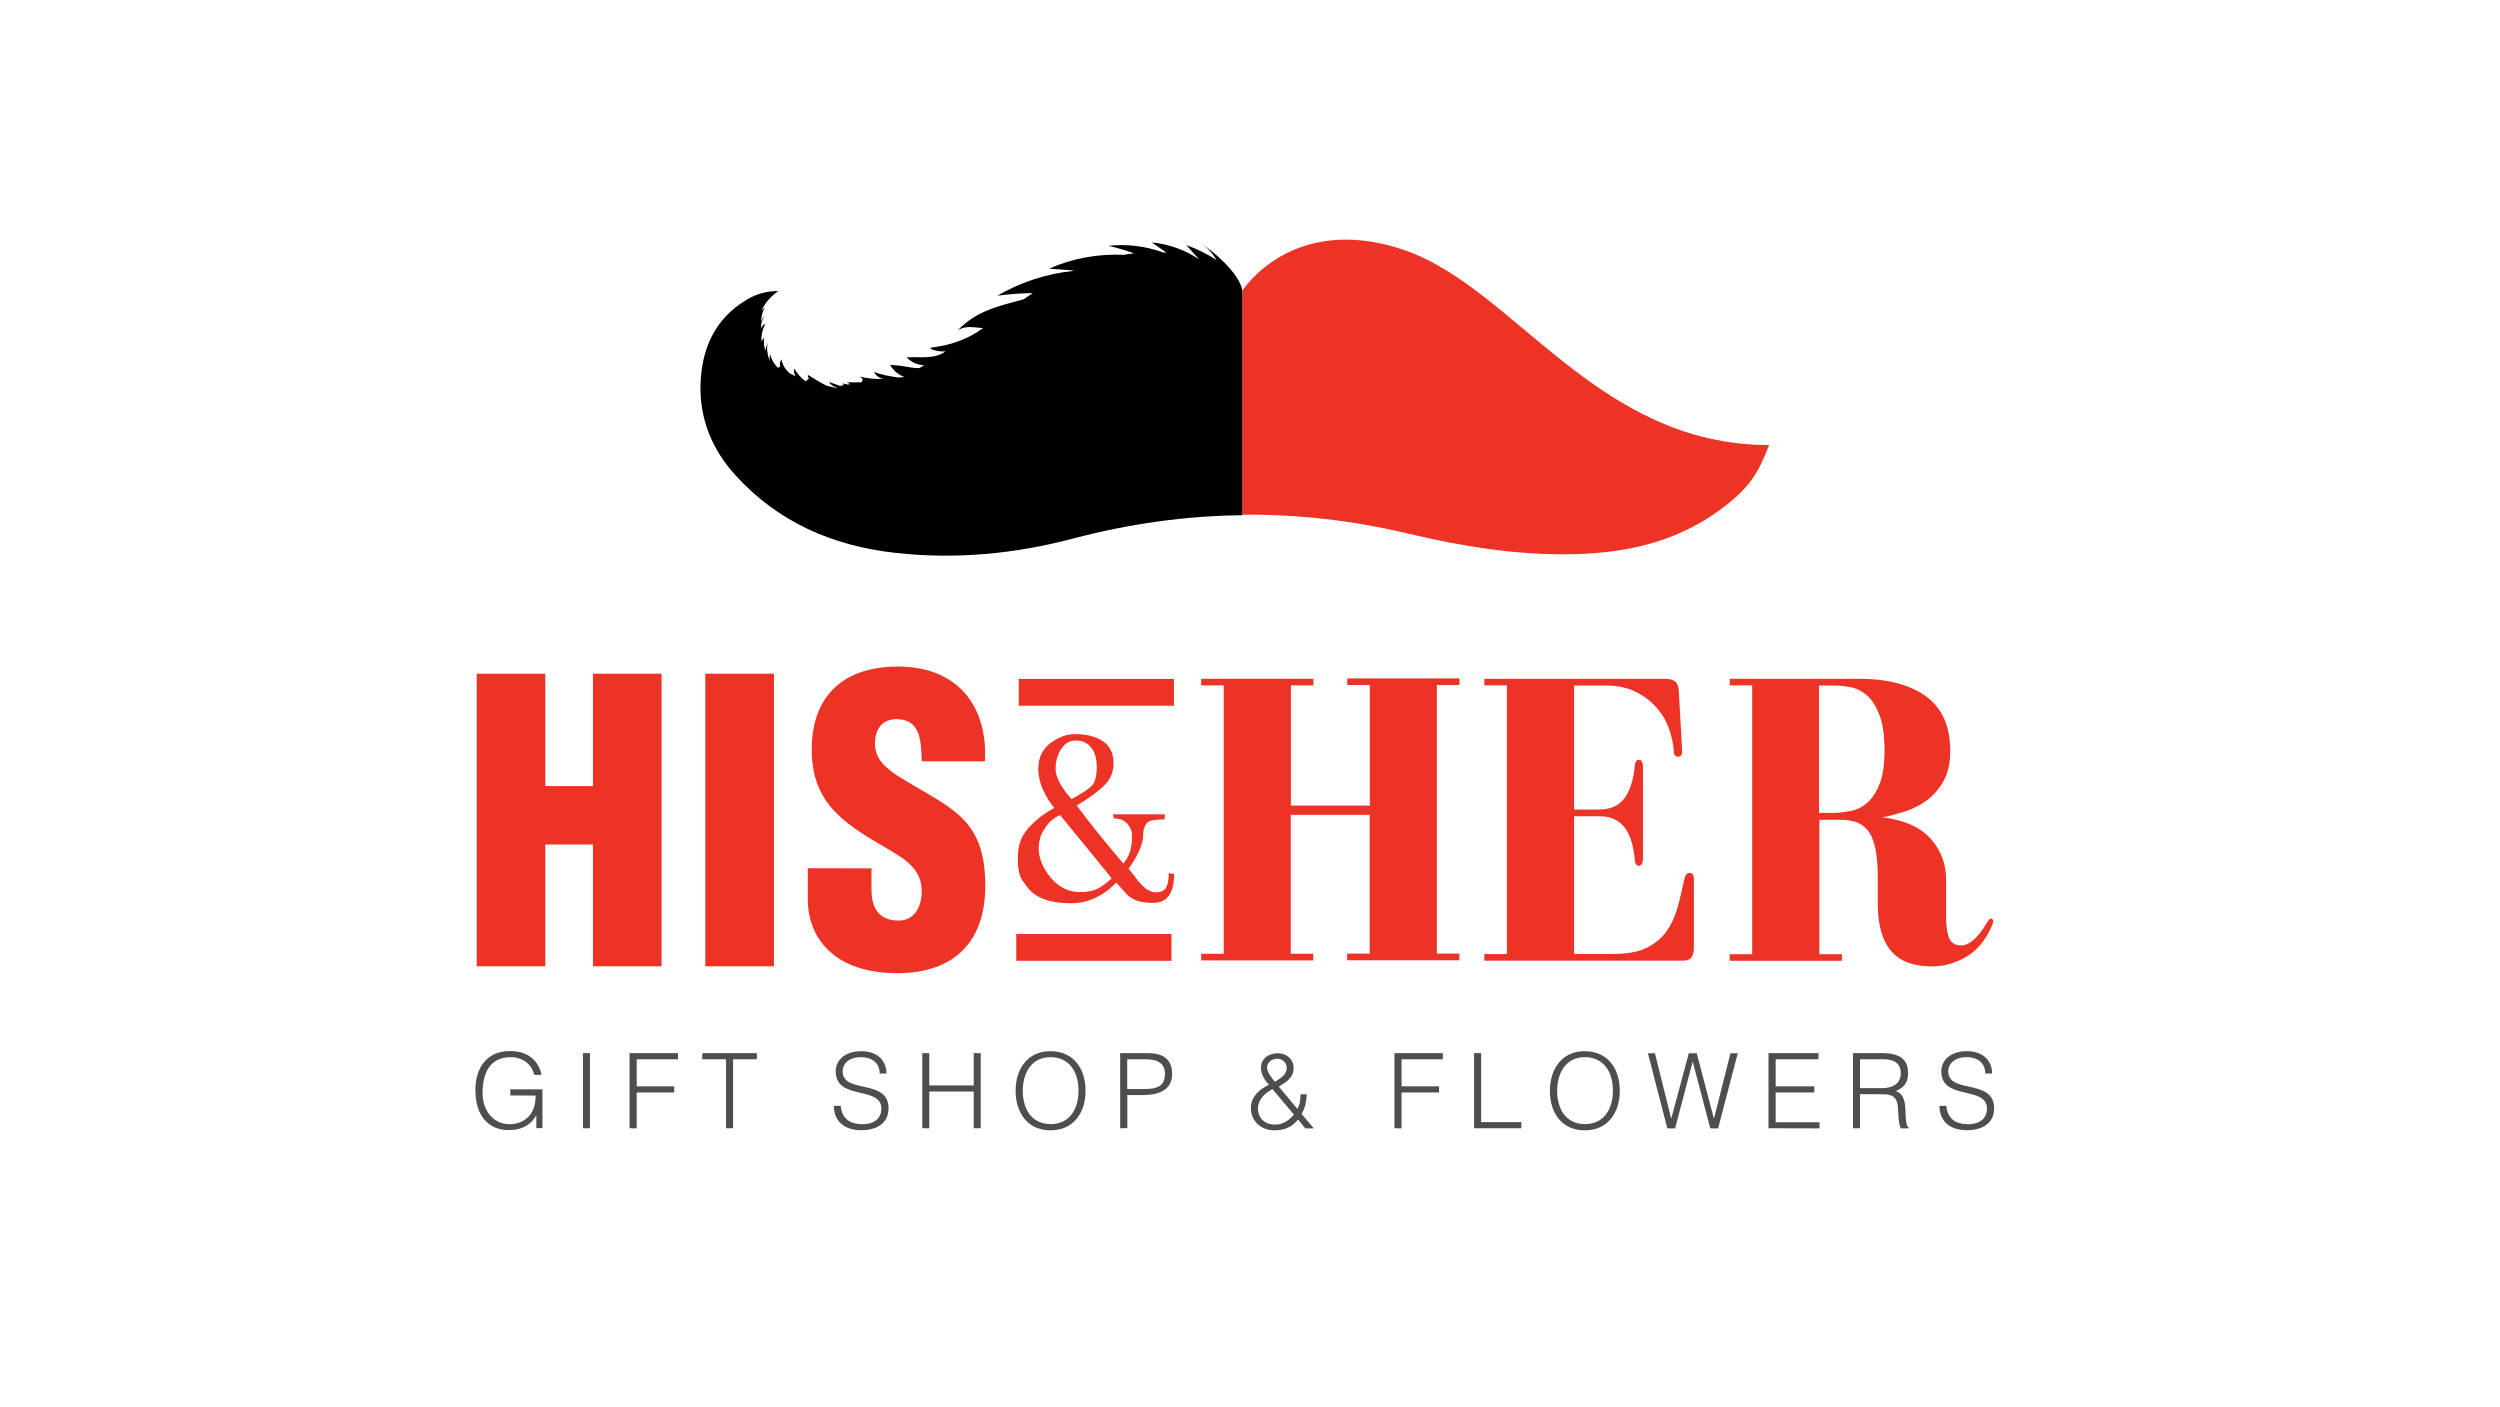
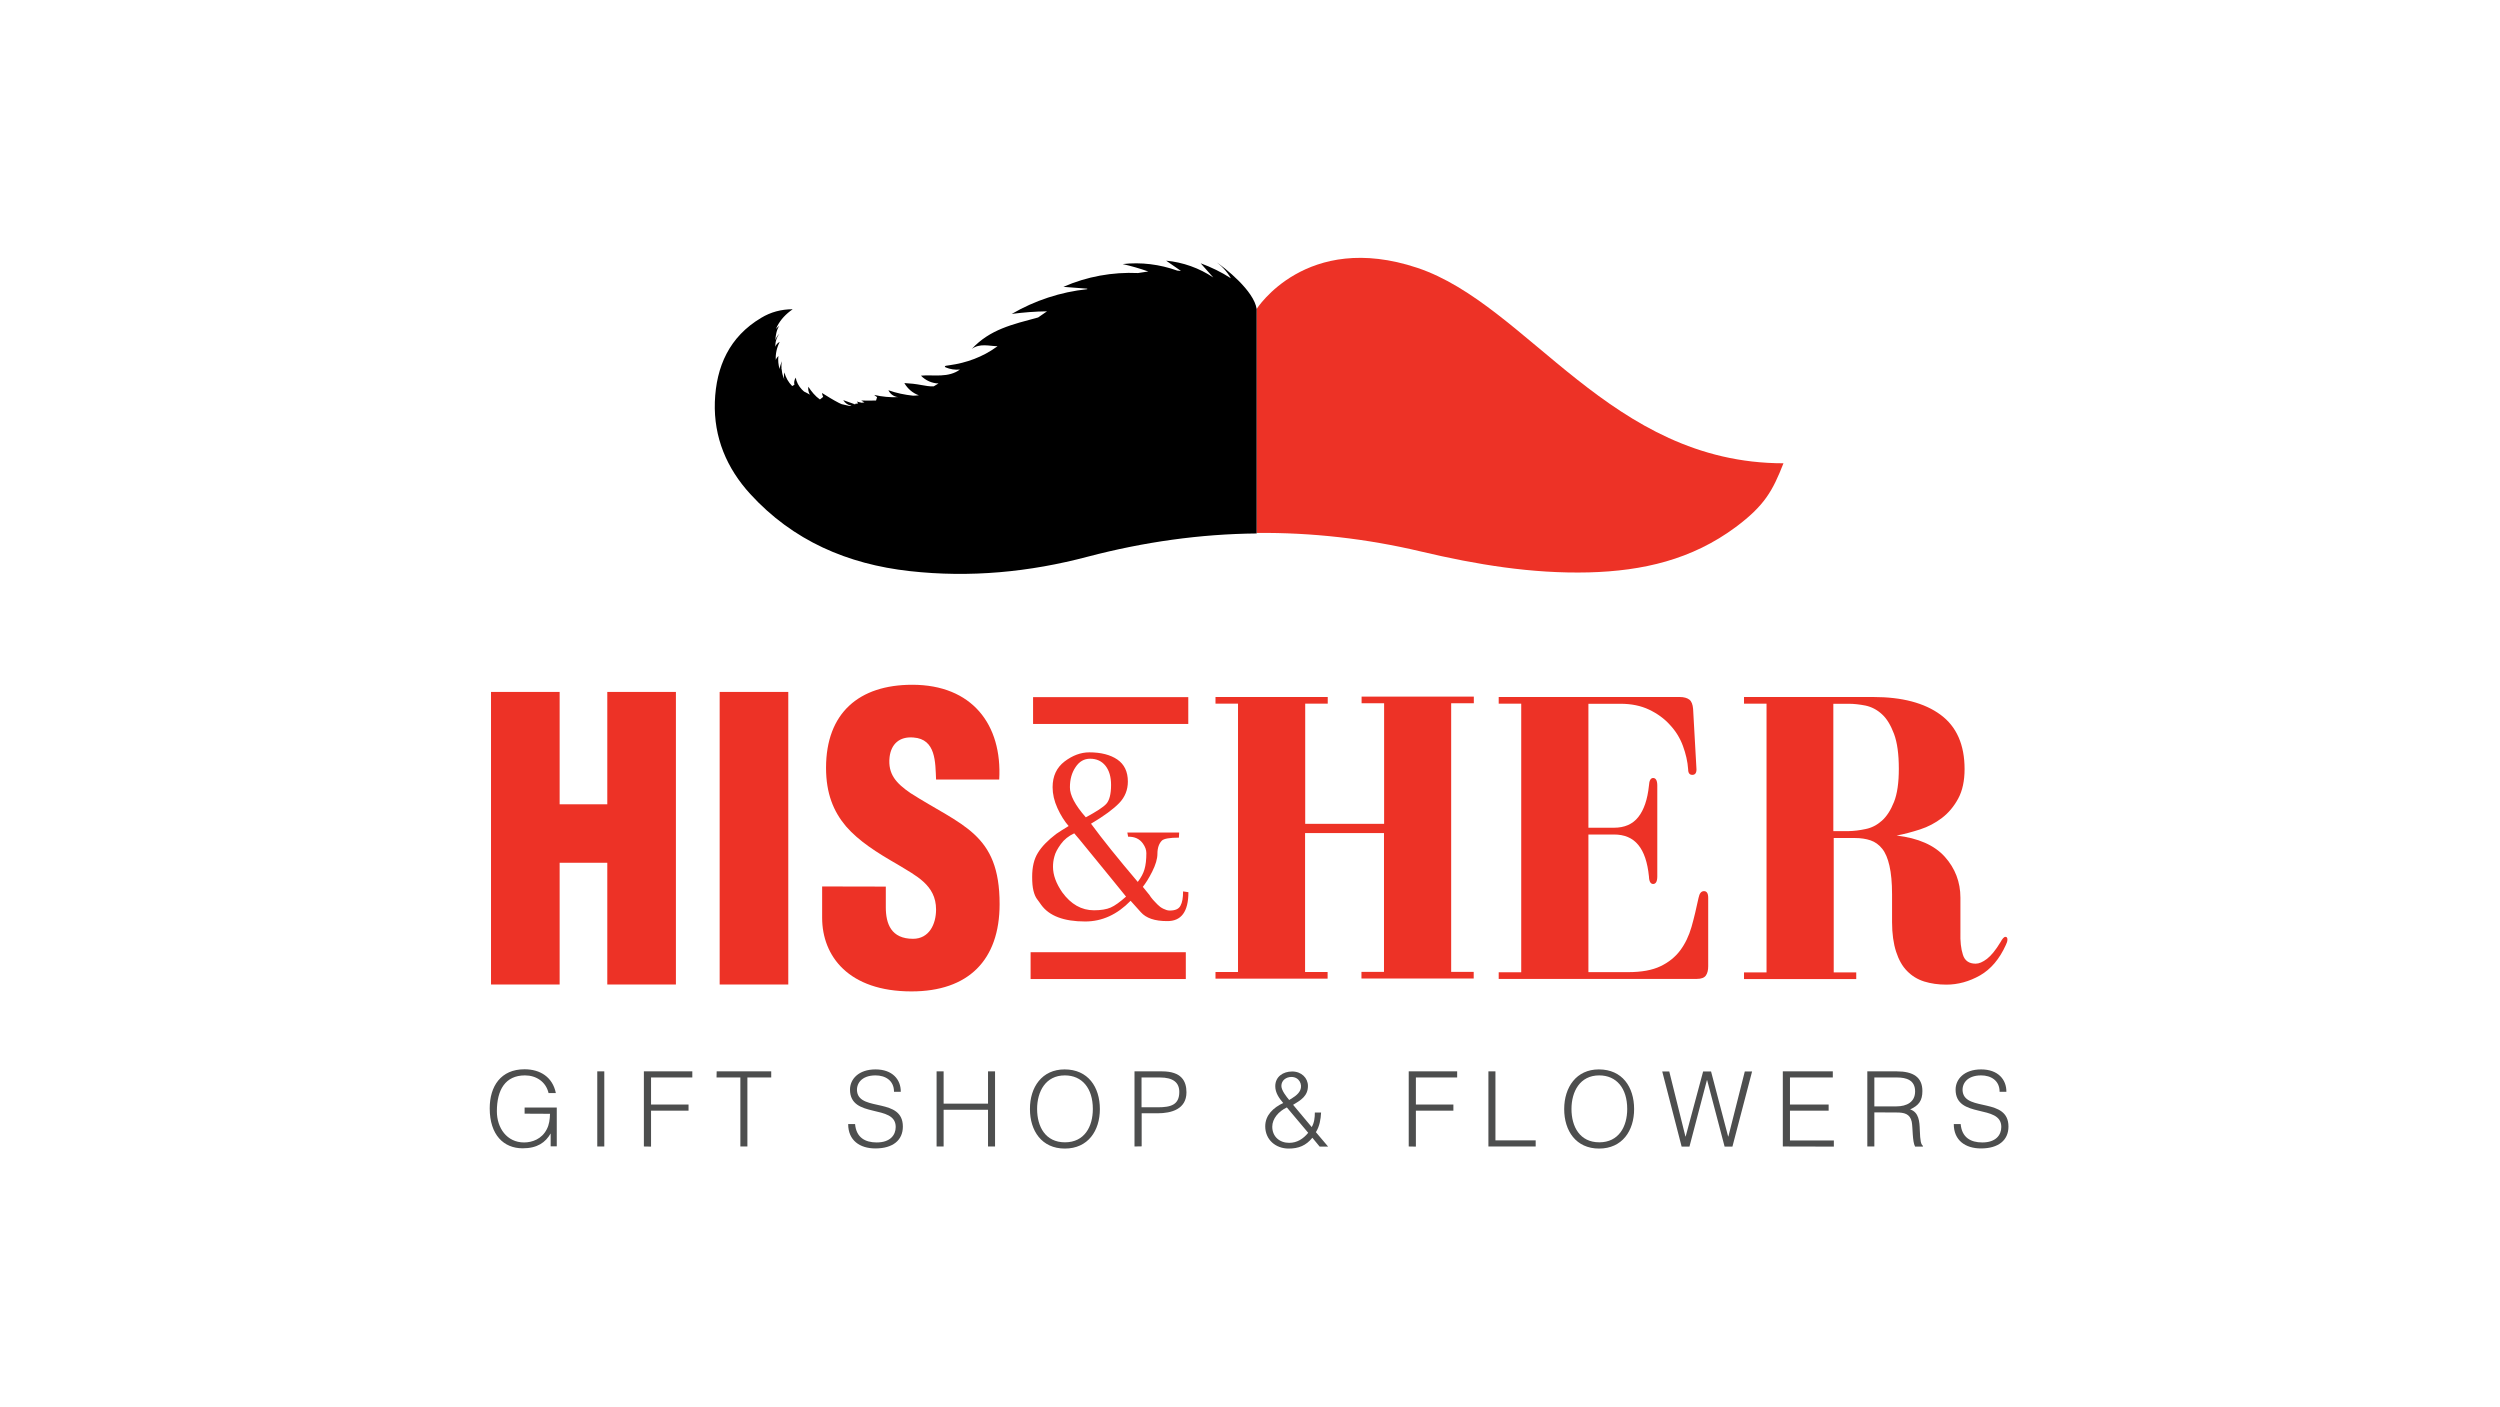
<svg xmlns="http://www.w3.org/2000/svg" enable-background="new 0 0 1920 1080" viewBox="0 0 1920 1080">
-   <path d="m1358.7 341.8c-8.3 21.2-14.5 32.5-36.8 49.1-33.6 24.9-71.2 33.6-112.7 34.7-43.7 1.1-86.4-6-128.7-16-42.2-10-84.3-14.7-126.4-14.3v-172s37.9-60.1 123.4-31.6c85.4 28.6 148.1 150.1 281.2 150.1z" fill="#ed3226" />
-   <path d="m954.1 224.7v-1.4c-1.9-13.7-24-31.6-32.6-37.1 5.3 3.4 9.7 8.1 12.8 13.5-7.2-4.7-15.1-8.5-23.2-11.5 3.2 3.7 6.5 7.2 9.7 10.9-10.7-7.2-23.3-11.7-36.2-12.9 3.8 2.6 7.6 5.3 11.4 7.9-.9-.1-2-.2-2.9-.3-13.4-4.8-27.8-6.6-41.9-5 6.6 1.5 13.2 3.4 19.7 5.7-1.7.3-3.5.5-5.3.8-.9.2-1.8.3-2.6.4-19.6-.9-39.4 2.7-57.3 10.6 6.1.5 12.2 1 18.3 1.4v.4c-20.4 2.1-40.3 8.7-58 19 9-1.2 18.1-1.9 27.1-2-2.3 1.5-4.5 3.1-6.8 4.7-19.9 5.4-36.9 9.1-51 24.2 6.3-4.6 13.3-2.2 19.8-2.1-.3.2-.4.3-.7.5-10.6 7.7-23.1 12.3-36.2 14.1-.9.1-1.8.3-2.7.4-.3.1-.6.2-.8.4-.2.4.3.8.7.9 3.4 1.4 7.1 2 10.8 1.6-4 3.1-9.4 4.3-14.5 4.5-5.1.3-10.3-.3-15.4.2 3.5 3.7 8.5 5.9 13.5 6-1.2.8-2.5 1.5-3.7 2.2 0 0 0 0-.1 0-3.2.2-6.4-.5-9.4-1-4.3-.8-8.6-1.3-13-1.5v.1c2.5 4.3 6.5 7.7 11.1 9.3-1.4.1-3 .3-4.4.3-6.5-.7-12.9-2-19-4.2 1.4 3 4.3 5 7.6 5.3-6.2.3-12.4-.3-18.5-1.7.7.6 1.4 1.2 2.2 1.7-.4 1.3-.4 1.3-.8 2.6-3.8.1-7.7.1-11.4 0 .8.5 1.6 1 2.5 1.4-.7.1-1.4.3-2.1.3-1.3-.3-2.5-.5-3.7-.9.3.4.7.9 1 1.4-1 .2-2 .3-3.1.5.5.2 1.1.4 1.6.6-.7-.2-1.4-.3-2-.5.2 0 .3-.1.4-.1-2.8-1-5.6-2-8.4-3 1.4 2.3 3.7 3.9 6.4 4.3-.5.2-.9.2-1.4.2-2-.4-4.2-.9-6.2-1.4-.7-.3-1.4-.6-2-.9-4.5-2.3-8.8-5-13.1-7.7.1 1 .4 2 .9 3-1.3 1-1.2.9-2.5 2-3.6-2.5-6.5-6.1-8.9-9.8-.3 2.1.1 4.3 1.2 6.1-1.4-.9-3-1.6-4.5-2.4-.6-.5-1.1-1-1.7-1.6-2.4-2.6-4.2-5.7-4.6-9.1-1.2 1.6-1.5 3.7-1.1 5.5-.9.5-.8.5-1.7 1-2.9-2.9-5-6.6-6-10.5-.3 1.3-.4 2.6-.3 4 0 .2.1.4.1.6.1.3.2.7.3 1-.4-.8-.8-1.6-1-2.4-.7-1.8-1-3.7-1.2-5.6-.1-.2-.1-.3-.1-.4-.1.1-.2.2-.2.3.1-.2.1-.3.2-.5-.2-1.9-.1-3.7.3-5.6-.8 2-1.5 4-1.8 6-.9-3.2-1.3-6.6-.9-10-.9.9-1.6 1.9-2 3.1-.3-4.8.8-9.6 3-13.9-1.5.7-2.8 2-3.3 3.7-.2-3.6.9-7.2 3.1-10-1.5 1.4-2.6 3.1-3.2 5 .4-3.9.9-7.8 3.1-11.1-.9.8-1.8 1.5-2.6 2.4.3-.8.7-1.4 1-2.1 2.7-5.2 6.7-9.4 11.9-13-8.9 0-16.9 2.2-24.2 6.6-24.4 14.5-34.6 37.3-35.6 64.6-.9 27.2 9.1 50.9 27.2 70.7 32.8 35.9 74.8 53.9 122.4 59.2 46.3 5.2 92.1.8 136.9-11.1 43.1-11.3 86.4-17.4 129.6-17.8z" />
-   <g fill="#ed3226">
-     <path d="m865.2 686.6-7.9-8.8c-10.3 10.6-21.9 15.9-34.9 15.9-16.4 0-27.6-4.3-33.7-12.7-1.2-1.8-2.4-3.3-3.4-4.7s-1.9-3.4-2.6-6.2-1-6.3-1-10.5v-.2c0-7.5 1.4-13.6 4.4-18.4 2.9-4.8 7.6-9.6 14-14.5 2.7-1.9 6-3.9 9.6-6.1-3.2-3.7-6.1-8.3-8.6-13.8s-3.7-10.8-3.7-16c0-8.6 3.1-15.1 9.2-19.8 6.1-4.6 12.4-7 19-7 9 0 16.2 1.9 21.5 5.5 5.4 3.7 8.1 9.4 8.1 16.9 0 6.4-2.2 11.9-6.6 16.5s-11.7 10-21.7 15.9c8.8 12 20.8 26.9 35.9 44.7 2.6-3.4 4.3-6.6 5.2-9.8.9-3.1 1.4-7.2 1.4-12.3 0-2.5-.9-4.9-2.6-7.3-2.6-3.7-6.4-5.4-11.4-5.3l-.6-3.2h39.8l-.2 3.9c-7.1 0-11.4.8-13 2.2-2.3 2.3-3.5 5.7-3.5 10.2 0 3.9-1.4 8.5-4 13.7s-5.1 9-7.2 11.7l5.1 6.3c.5.9 1.4 2.1 2.6 3.5s2.5 2.6 3.7 3.9c1.2 1.2 2.6 2.3 4.3 3.1s3.2 1.4 4.9 1.4c4.3 0 7-1.2 8.3-3.7 1.4-2.5 2-6.1 2-11l4.1.6c0 15-5.5 22.4-16.5 22.2-9.4 0-16-2.3-20-6.8zm-36-1.5c5.3 0 9.6-.7 12.8-2.1s7.2-4.3 11.8-8.4c-7-8.6-15.2-18.8-25-30.7-9.7-11.9-14.6-17.9-14.8-17.9-4.3 2-7.8 4.8-10.3 8.3-2.6 3.6-4.2 6.6-4.9 9.4-.8 2.7-1.1 5.4-1.1 8 0 6.3 2.4 12.8 7.1 19.6 6.7 9.2 14.8 13.8 24.4 13.8zm-6.3-71.4c8-4.3 13.3-7.7 15.7-10.3s3.7-7.5 3.7-14.5c0-6.3-1.4-11.1-4.3-14.8-2.9-3.6-6.8-5.4-11.8-5.4-4.6 0-8.3 2.1-11.2 6.5-2.9 4.3-4.3 9.4-4.3 15.4-.1 6 4 13.8 12.2 23.1z" />
-     <path d="m1008.7 526.4h-17.3v92.3h60.6v-92.6h-17.3v-5.1h86.2v5.1h-17.4v206.3h17.3v5.1h-86.2v-5.1h17.3v-106.6h-60.6v106.7h17.3v5.1h-86.1v-5.1h17.3v-206.1h-17.3v-5.1h86.2z" />
-     <path d="m1255.4 659.2c-1.1-10.9-3.8-19-8.2-24.3-4.4-5.4-10.6-8-18.7-8h-19.6v105.7h30.5c10.3 0 18.5-1.5 24.8-4.5s11.4-7.1 15.2-12.2 6.7-11.1 8.7-18.1 3.7-14.4 5.4-22.3c.7-3.4 2-5.1 4.2-5.1 2.1 0 3.2 1.7 3.2 5.1v52.6c0 3-.6 5.4-1.8 7.1s-3.5 2.6-6.9 2.6h-152.2v-5.1h17.3v-206.3h-17.3v-5.1h139c3.2 0 5.7.7 7.4 2s2.6 3.7 2.9 7.1l2.6 46.5c0 2.8-1.1 4.2-3.2 4.2s-3.2-1.4-3.2-4.2c-.4-6-1.8-12-4-18s-5.5-11.4-10-16.2c-4.3-4.8-9.7-8.7-16-11.7s-13.6-4.5-21.9-4.5h-24.7v95.2h19.6c8.1 0 14.4-2.7 18.7-8.2 4.3-5.4 7.1-13.5 8.2-24.2.2-3.8 1.3-5.8 3.2-5.8 2.1 0 3.2 2 3.2 5.8v69.8c0 3.8-1.1 5.8-3.2 5.8-1.9 0-3.1-1.9-3.2-5.7z" />
-     <path d="m1496.5 719.2c1.4 4.6 4.7 6.9 9.8 6.9 2.6 0 5.4-1.2 8.7-3.7 3.2-2.5 6.6-6.6 10.3-12.7 1.5-2.8 2.8-4.2 3.8-4.2 1.1 0 1.6.7 1.6 2 0 .7-.1 1.3-.3 2-.3.7-.5 1.4-.9 2.2-4.9 10.9-11.6 18.7-19.8 23.4-8.3 4.7-17 7.1-25.9 7.1-6.2 0-11.8-.8-17-2.4-5.1-1.6-9.5-4.3-13.1-8-3.7-3.7-6.5-8.7-8.5-14.9s-3.1-13.8-3.1-22.7v-21.4c0-8.9-.7-16.2-2-21.9s-3.1-10-5.6-13.1-5.4-5.2-8.9-6.4-7.6-1.8-12-1.8h-16.3v103.2h17.3v5.1h-86.2v-5.1h17.3v-206.4h-17.3v-5.1h99.3c22 0 39.2 4.5 51.6 13.6s18.5 23.1 18.5 41.8c0 8.9-1.6 16.5-4.9 22.6s-7.5 11.1-12.5 14.9-10.6 6.8-16.8 8.8-12.2 3.6-18 4.7c16.7 2 29 7.4 37 16.3s12 19.5 12 31.4v26.6c-.2 6.9.4 12.6 1.9 17.2zm-74.7-96.5c4.6-.9 8.8-3.1 12.5-6.4s6.8-8.1 9.3-14.4 3.7-14.8 3.7-25.4c0-11.3-1.2-20.2-3.7-26.9-2.5-6.6-5.5-11.7-9.3-15.1-3.7-3.4-7.9-5.6-12.5-6.6-4.6-.9-8.9-1.4-13-1.4h-11.8v97.8h11.8c4.1-.1 8.4-.6 13-1.6z" />
-     <path d="m366.1 742.1v-224.7h52.7v86.3h36.6v-86.3h52.7v224.7h-52.7v-93.5h-36.6v93.5z" />
-     <path d="m541.7 742.1v-224.7h52.7v224.7z" />
-     <path d="m669.3 666.9v15.9c0 12.8 4.2 24.2 20.9 24.2 12.3 0 17.7-11.1 17.7-22.5 0-18.9-15.6-26-29.4-34.5-16.2-9.3-29.9-18-39.8-29.4-9.6-11.4-15.3-25.2-15.3-44.9 0-42.2 25.4-63.8 66.2-63.8 45.9 0 69.2 30.5 66.8 72.8h-48.5c-.6-13.2 0-31.1-17.4-32.3-10.8-.9-17.1 5.1-18.3 15-1.5 13.4 5.4 20.3 15.9 27.6 19.7 12.6 36.8 20.3 49.1 31.7s19.5 26.4 19.5 53.6c0 43.1-24 67.1-67.7 67.1-48.2 0-68.6-27-68.6-56.6v-24z" />
+   <path d="m1369.7 355.8c-8.3 21.2-14.5 32.5-36.8 49.1-33.6 24.9-71.2 33.6-112.7 34.7-43.7 1.1-86.4-6-128.7-16-42.2-10-84.3-14.7-126.4-14.3v-172s37.9-60.1 123.4-31.6c85.4 28.6 148.1 150.1 281.2 150.1z" fill="#ed3226" />
+   <path d="m965.1 238.7v-1.4c-1.9-13.7-24-31.6-32.6-37.1 5.3 3.4 9.7 8.1 12.8 13.5-7.2-4.7-15.1-8.5-23.2-11.5 3.2 3.7 6.5 7.2 9.7 10.9-10.7-7.2-23.3-11.7-36.2-12.9 3.8 2.6 7.6 5.3 11.4 7.9-.9-.1-2-.2-2.9-.3-13.4-4.8-27.8-6.6-41.9-5 6.6 1.5 13.2 3.4 19.7 5.7-1.7.3-3.5.5-5.3.8-.9.2-1.8.3-2.6.4-19.6-.9-39.4 2.7-57.3 10.6 6.1.5 12.2 1 18.3 1.4v.4c-20.4 2.1-40.3 8.7-58 19 9-1.2 18.1-1.9 27.1-2-2.3 1.5-4.5 3.1-6.8 4.7-19.9 5.4-36.9 9.1-51 24.2 6.3-4.6 13.3-2.2 19.8-2.1-.3.2-.4.3-.7.5-10.6 7.7-23.1 12.3-36.2 14.1-.9.1-1.8.3-2.7.4-.3.1-.6.2-.8.4-.2.4.3.8.7.9 3.4 1.4 7.1 2 10.8 1.6-4 3.1-9.4 4.3-14.5 4.5-5.1.3-10.3-.3-15.4.2 3.5 3.7 8.5 5.9 13.5 6-1.2.8-2.5 1.5-3.7 2.2 0 0 0 0-.1 0-3.2.2-6.4-.5-9.4-1-4.3-.8-8.6-1.3-13-1.5v.1c2.5 4.3 6.5 7.7 11.1 9.3-1.4.1-3 .3-4.4.3-6.5-.7-12.9-2-19-4.2 1.4 3 4.3 5 7.6 5.3-6.2.3-12.4-.3-18.5-1.7.7.6 1.4 1.2 2.2 1.7-.4 1.3-.4 1.3-.8 2.6-3.8.1-7.7.1-11.4 0 .8.5 1.6 1 2.5 1.4-.7.1-1.4.3-2.1.3-1.3-.3-2.5-.5-3.7-.9.3.4.7.9 1 1.4-1 .2-2 .3-3.1.5.5.2 1.1.4 1.6.6-.7-.2-1.4-.3-2-.5.2 0 .3-.1.4-.1-2.8-1-5.6-2-8.4-3 1.4 2.3 3.7 3.9 6.4 4.3-.5.2-.9.2-1.4.2-2-.4-4.2-.9-6.2-1.4-.7-.3-1.4-.6-2-.9-4.5-2.3-8.8-5-13.1-7.7.1 1 .4 2 .9 3-1.3 1-1.2.9-2.5 2-3.6-2.5-6.5-6.1-8.9-9.8-.3 2.1.1 4.3 1.2 6.1-1.4-.9-3-1.6-4.5-2.4-.6-.5-1.1-1-1.7-1.6-2.4-2.6-4.2-5.7-4.6-9.1-1.2 1.6-1.5 3.7-1.1 5.5-.9.5-.8.5-1.7 1-2.9-2.9-5-6.6-6-10.5-.3 1.3-.4 2.6-.3 4 0 .2.1.4.1.6.1.3.2.7.3 1-.4-.8-.8-1.6-1-2.4-.7-1.8-1-3.7-1.2-5.6-.1-.2-.1-.3-.1-.4-.1.1-.2.2-.2.3.1-.2.1-.3.2-.5-.2-1.9-.1-3.7.3-5.6-.8 2-1.5 4-1.8 6-.9-3.2-1.3-6.6-.9-10-.9.9-1.6 1.9-2 3.1-.3-4.8.8-9.6 3-13.9-1.5.7-2.8 2-3.3 3.7-.2-3.6.9-7.2 3.1-10-1.5 1.4-2.6 3.1-3.2 5 .4-3.9.9-7.8 3.1-11.1-.9.8-1.8 1.5-2.6 2.4.3-.8.7-1.4 1-2.1 2.7-5.2 6.7-9.4 11.9-13-8.9 0-16.9 2.2-24.2 6.6-24.4 14.5-34.6 37.3-35.6 64.6-.9 27.2 9.1 50.9 27.2 70.7 32.8 35.9 74.8 53.9 122.4 59.2 46.3 5.2 92.1.8 136.9-11.1 43.1-11.3 86.4-17.4 129.6-17.8z" />
+   <path d="m876.2 700.6-7.9-8.8c-10.3 10.6-21.9 15.9-34.9 15.9-16.4 0-27.6-4.3-33.7-12.7-1.2-1.8-2.4-3.3-3.4-4.7s-1.9-3.4-2.6-6.2-1-6.3-1-10.5v-.2c0-7.5 1.4-13.6 4.4-18.4 2.9-4.8 7.6-9.6 14-14.5 2.7-1.9 6-3.9 9.6-6.1-3.2-3.7-6.1-8.3-8.6-13.8s-3.7-10.8-3.7-16c0-8.6 3.1-15.1 9.2-19.8 6.1-4.6 12.4-7 19-7 9 0 16.2 1.9 21.5 5.5 5.4 3.7 8.1 9.4 8.1 16.9 0 6.4-2.2 11.9-6.6 16.5s-11.7 10-21.7 15.9c8.8 12 20.8 26.9 35.9 44.7 2.6-3.4 4.3-6.6 5.2-9.8.9-3.1 1.4-7.2 1.4-12.3 0-2.5-.9-4.9-2.6-7.3-2.6-3.7-6.4-5.4-11.4-5.3l-.6-3.2h39.8l-.2 3.9c-7.1 0-11.4.8-13 2.2-2.3 2.3-3.5 5.7-3.5 10.2 0 3.9-1.4 8.5-4 13.7s-5.1 9-7.2 11.7l5.1 6.3c.5.9 1.4 2.1 2.6 3.5s2.5 2.6 3.7 3.9c1.2 1.2 2.6 2.3 4.3 3.1s3.2 1.4 4.9 1.4c4.3 0 7-1.2 8.3-3.7 1.4-2.5 2-6.1 2-11l4.1.6c0 15-5.5 22.4-16.5 22.2-9.4 0-16-2.3-20-6.8zm-36-1.5c5.3 0 9.6-.7 12.8-2.1s7.2-4.3 11.8-8.4c-7-8.6-15.2-18.8-25-30.7-9.7-11.9-14.6-17.9-14.8-17.9-4.3 2-7.8 4.8-10.3 8.3-2.6 3.6-4.2 6.6-4.9 9.4-.8 2.7-1.1 5.4-1.1 8 0 6.3 2.4 12.8 7.1 19.6 6.7 9.2 14.8 13.8 24.4 13.8zm-6.3-71.4c8-4.3 13.3-7.7 15.7-10.3s3.7-7.5 3.7-14.5c0-6.3-1.4-11.1-4.3-14.8-2.9-3.6-6.8-5.4-11.8-5.4-4.6 0-8.3 2.1-11.2 6.5-2.9 4.3-4.3 9.4-4.3 15.4-.1 6 4 13.8 12.2 23.1z" fill="#ed3226" />
+   <path d="m1019.7 540.4h-17.3v92.3h60.6v-92.6h-17.3v-5.1h86.2v5.1h-17.4v206.3h17.3v5.1h-86.2v-5.1h17.3v-106.6h-60.6v106.7h17.3v5.1h-86.1v-5.1h17.3v-206.1h-17.3v-5.1h86.2z" fill="#ed3226" />
+   <path d="m1266.4 673.2c-1.1-10.9-3.8-19-8.2-24.3-4.4-5.4-10.6-8-18.7-8h-19.6v105.7h30.5c10.3 0 18.5-1.5 24.8-4.5s11.4-7.1 15.2-12.2 6.7-11.1 8.7-18.1 3.7-14.4 5.4-22.3c.7-3.4 2-5.1 4.2-5.1 2.1 0 3.2 1.7 3.2 5.1v52.6c0 3-.6 5.4-1.8 7.1s-3.5 2.6-6.9 2.6h-152.2v-5.1h17.3v-206.3h-17.3v-5.1h139c3.2 0 5.7.7 7.4 2s2.6 3.7 2.9 7.1l2.6 46.5c0 2.8-1.1 4.2-3.2 4.2s-3.2-1.4-3.2-4.2c-.4-6-1.8-12-4-18s-5.5-11.4-10-16.2c-4.3-4.8-9.7-8.7-16-11.7s-13.6-4.5-21.9-4.5h-24.7v95.2h19.6c8.1 0 14.4-2.7 18.7-8.2 4.3-5.4 7.1-13.5 8.2-24.2.2-3.8 1.3-5.8 3.2-5.8 2.1 0 3.2 2 3.2 5.8v69.8c0 3.8-1.1 5.8-3.2 5.8-1.9 0-3.1-1.9-3.2-5.7z" fill="#ed3226" />
+   <path d="m1507.5 733.2c1.4 4.6 4.7 6.9 9.8 6.9 2.6 0 5.4-1.2 8.7-3.7 3.2-2.5 6.6-6.6 10.3-12.7 1.5-2.8 2.8-4.2 3.8-4.2 1.1 0 1.6.7 1.6 2 0 .7-.1 1.3-.3 2-.3.7-.5 1.4-.9 2.2-4.9 10.9-11.6 18.7-19.8 23.4-8.3 4.7-17 7.1-25.9 7.1-6.2 0-11.8-.8-17-2.4-5.1-1.6-9.5-4.3-13.1-8-3.7-3.7-6.5-8.7-8.5-14.9s-3.1-13.8-3.1-22.7v-21.4c0-8.9-.7-16.2-2-21.9s-3.1-10-5.6-13.1-5.4-5.2-8.9-6.4-7.6-1.8-12-1.8h-16.3v103.2h17.3v5.1h-86.2v-5.1h17.3v-206.4h-17.3v-5.1h99.3c22 0 39.2 4.5 51.6 13.6s18.5 23.1 18.5 41.8c0 8.9-1.6 16.5-4.9 22.6s-7.5 11.1-12.5 14.9-10.6 6.8-16.8 8.8-12.2 3.6-18 4.7c16.7 2 29 7.4 37 16.3s12 19.5 12 31.4v26.6c-.2 6.9.4 12.6 1.9 17.2zm-74.7-96.5c4.6-.9 8.8-3.1 12.5-6.4s6.8-8.1 9.3-14.4 3.7-14.8 3.7-25.4c0-11.3-1.2-20.2-3.7-26.9-2.5-6.6-5.5-11.7-9.3-15.1-3.7-3.4-7.9-5.6-12.5-6.6-4.6-.9-8.9-1.4-13-1.4h-11.8v97.8h11.8c4.1-.1 8.4-.6 13-1.6z" fill="#ed3226" />
+   <path d="m377.1 756.1v-224.7h52.7v86.3h36.6v-86.3h52.7v224.7h-52.7v-93.5h-36.6v93.5z" fill="#ed3226" />
+   <path d="m552.7 756.1v-224.7h52.7v224.7z" fill="#ed3226" />
+   <path d="m680.3 680.9v15.9c0 12.8 4.2 24.2 20.9 24.2 12.3 0 17.7-11.1 17.7-22.5 0-18.9-15.6-26-29.4-34.5-16.2-9.3-29.9-18-39.8-29.4-9.6-11.4-15.3-25.2-15.3-44.9 0-42.2 25.4-63.8 66.2-63.8 45.9 0 69.2 30.5 66.8 72.8h-48.5c-.6-13.2 0-31.1-17.4-32.3-10.8-.9-17.1 5.1-18.3 15-1.5 13.4 5.4 20.3 15.9 27.6 19.7 12.6 36.8 20.3 49.1 31.7s19.5 26.4 19.5 53.6c0 43.1-24 67.1-67.7 67.1-48.2 0-68.6-27-68.6-56.6v-24z" fill="#ed3226" />
+   <g fill="#4d4e4e">
+     <path d="m402.9 855.3v-4.7h24.7v29.8h-4.7v-9.9c-4 6.9-10.2 11.4-21.5 11.4-14.5 0-25.3-10.2-25.3-30.7 0-16.9 8.5-30 26.7-30 12.1 0 21.6 6 24.1 18.3h-5.6c-2-8.7-9.5-13.6-18.1-13.6-15.2 0-21.6 11.2-21.6 27.6 0 12.8 7.7 23.9 20.9 23.9 6.2 0 13.6-2.6 17.4-10.1 1.9-3.6 2.4-7.6 2.5-11.9z" />
+     <path d="m458.7 880.5v-57.7h5.4v57.7z" />
+     <path d="m494.5 880.5v-57.7h37.2v4.7h-31.7v20.8h28.8v4.7h-28.8v27.6z" />
+     <path d="m550.4 822.8h41.9v4.7h-18.3v53h-5.4v-53h-18.3z" />
+     <path d="m656.7 863.3c.9 10.3 7.7 14.1 16.6 14.1 10.3 0 14.6-5.6 14.6-11.9 0-17.9-35.1-6-35.1-28.7 0-8 6.6-15.5 19.6-15.5s19.5 7.8 19.4 17.2h-5.2c0-8.8-6.8-12.6-14.2-12.6-11.1 0-15.1 6.8-14.1 12.8 2.5 14.9 35.1 4.2 35.1 26.5 0 10.5-7.7 16.8-21.1 16.8-12 0-20.9-6.2-20.9-18.7z" />
+     <path d="m719.3 880.5v-57.7h5.4v24.8h34.1v-24.8h5.4v57.7h-5.4v-28.2h-34.1v28.2z" />
+     <path d="m817.6 821.3c18 0 27.1 13.5 27.1 30.5 0 16.6-9.1 30.3-26.9 30.3s-26.8-13.7-26.8-30.3c-.1-16.9 9.3-30.5 26.6-30.5zm21.7 30.4c0-16-8.3-25.8-21.5-25.8-14.8 0-21.3 12.4-21.3 25.8 0 13.6 6.4 25.6 21.4 25.6s21.4-12.1 21.4-25.6z" />
+     <path d="m871.3 880.5v-57.7h21.1c15 0 18.8 7.5 18.8 16.1 0 12.9-11.5 16.1-22.1 16.1h-12.3v25.4zm17.9-30.1c10.2 0 16.5-2 16.5-11.8 0-7.2-4.7-11.1-14.9-11.1h-14.1v22.9z" />
+     <path d="m1007.4 865.6c2-3.4 2.4-7.3 2.4-11.2h4.8c-.3 5.2-1.1 10.5-4 15.1l9.4 11.1h-6.5l-5.6-6.8c-4.9 6-10.5 8.3-18.2 8.3-10 0-18-6.8-18-17.1 0-8.7 6.4-14.4 13.8-17.9-3.1-3.6-6.1-7.8-6.1-12.9 0-7.3 6-11.3 13-11.3 7.1 0 12.1 5 12.1 11.1 0 7.7-5.4 10.9-11.4 14.5zm-19.1-15.1c-6.3 3-11.2 8.6-11.2 14.8 0 7.6 5.6 12.4 13 12.4 6.1 0 10.8-3.1 14.6-7.7zm3.5-23.4c-4 0-7.7 2.6-7.7 6.9 0 3.4 3.9 8.3 6 10.8 3.2-2 6.9-4 8.5-7.6 1.9-4.3-.8-10.1-6.8-10.1z" />
+     <path d="m1081.9 880.5v-57.7h37.2v4.7h-31.7v20.8h28.8v4.7h-28.8v27.6z" />
+     <path d="m1143.1 880.5v-57.7h5.4v53h30.9v4.7z" />
+     <path d="m1227.9 821.3c18 0 27.1 13.5 27.1 30.5 0 16.6-9.1 30.3-26.9 30.3s-26.8-13.7-26.8-30.3c0-16.9 9.4-30.5 26.6-30.5zm21.8 30.4c0-16-8.3-25.8-21.5-25.8-14.8 0-21.3 12.4-21.3 25.8 0 13.6 6.4 25.6 21.4 25.6 14.9 0 21.4-12.1 21.4-25.6z" />
+     <path d="m1327.2 872.8h.2l12.6-49.9h5.6l-15.1 57.7h-6l-13.4-51h-.2l-13.4 51h-6l-14.9-57.7h5.4l12.4 49.9h.2l13.4-49.9h6.1z" />
+     <path d="m1369.2 880.5v-57.7h38.4v4.7h-32.9v20.8h29.7v4.7h-29.7v22.9h33.7v4.7z" />
+     <path d="m1439.5 854.3v26.2h-5.4v-57.7h22.6c12.7 0 19.7 4.5 19.7 15.1 0 7.3-2.7 11.1-9.4 14.1 6.8 2.3 7.2 9.5 7.4 15.7.3 8.8.9 11.1 2.4 12.3v.6h-6c-2.2-3.9-1.7-14.7-2.6-19.1-1.3-6.2-6-7.1-11.5-7.1zm16.9-4.6c8.1 0 14.4-3.4 14.4-11.5 0-8.7-6.7-10.7-14-10.7h-17.3v22.2z" />
+     <path d="m1505.8 863.3c.9 10.3 7.7 14.1 16.6 14.1 10.3 0 14.6-5.6 14.6-11.9 0-17.9-35.1-6-35.1-28.7 0-8 6.6-15.5 19.6-15.5s19.5 7.8 19.4 17.2h-5.2c0-8.8-6.8-12.6-14.2-12.6-11.1 0-15.1 6.8-14.1 12.8 2.5 14.9 35.1 4.2 35.1 26.5 0 10.5-7.7 16.8-21.1 16.8-12 0-20.9-6.2-20.9-18.7z" />
  </g>
-   <g fill="#4d4e4e">
-     <path d="m391.9 841.3v-4.7h24.7v29.8h-4.7v-9.9c-4 6.9-10.2 11.4-21.5 11.4-14.5 0-25.3-10.2-25.3-30.7 0-16.9 8.5-30 26.7-30 12.1 0 21.6 6 24.1 18.3h-5.6c-2-8.7-9.5-13.6-18.1-13.6-15.2 0-21.6 11.2-21.6 27.6 0 12.8 7.7 23.9 20.9 23.9 6.2 0 13.6-2.6 17.4-10.1 1.9-3.6 2.4-7.6 2.5-11.9z" />
-     <path d="m447.7 866.5v-57.7h5.4v57.7z" />
-     <path d="m483.5 866.5v-57.7h37.2v4.7h-31.7v20.8h28.8v4.7h-28.8v27.6z" />
-     <path d="m539.4 808.8h41.9v4.7h-18.3v53h-5.4v-53h-18.3z" />
-     <path d="m645.7 849.3c.9 10.3 7.7 14.1 16.6 14.1 10.3 0 14.6-5.6 14.6-11.9 0-17.9-35.1-6-35.1-28.7 0-8 6.6-15.5 19.6-15.5s19.5 7.8 19.4 17.2h-5.2c0-8.8-6.8-12.6-14.2-12.6-11.1 0-15.1 6.8-14.1 12.8 2.5 14.9 35.1 4.2 35.1 26.5 0 10.5-7.7 16.8-21.1 16.8-12 0-20.9-6.2-20.9-18.7z" />
-     <path d="m708.3 866.5v-57.7h5.4v24.8h34.1v-24.8h5.4v57.7h-5.4v-28.2h-34.1v28.2z" />
-     <path d="m806.6 807.3c18 0 27.1 13.5 27.1 30.5 0 16.6-9.1 30.3-26.9 30.3s-26.8-13.7-26.8-30.3c-.1-16.9 9.3-30.5 26.6-30.5zm21.7 30.4c0-16-8.3-25.8-21.5-25.8-14.8 0-21.3 12.4-21.3 25.8 0 13.6 6.4 25.6 21.4 25.6s21.4-12.1 21.4-25.6z" />
-     <path d="m860.3 866.5v-57.7h21.1c15 0 18.8 7.5 18.8 16.1 0 12.9-11.5 16.1-22.1 16.1h-12.3v25.4zm17.9-30.1c10.2 0 16.5-2 16.5-11.8 0-7.2-4.7-11.1-14.9-11.1h-14.1v22.9z" />
-     <path d="m996.4 851.6c2-3.4 2.4-7.3 2.4-11.2h4.8c-.3 5.2-1.1 10.5-4 15.1l9.4 11.1h-6.5l-5.6-6.8c-4.9 6-10.5 8.3-18.2 8.3-10 0-18-6.8-18-17.1 0-8.7 6.4-14.4 13.8-17.9-3.1-3.6-6.1-7.8-6.1-12.9 0-7.3 6-11.3 13-11.3 7.1 0 12.1 5 12.1 11.1 0 7.7-5.4 10.9-11.4 14.5zm-19.1-15.1c-6.3 3-11.2 8.6-11.2 14.8 0 7.6 5.6 12.4 13 12.4 6.1 0 10.8-3.1 14.6-7.7zm3.5-23.4c-4 0-7.7 2.6-7.7 6.9 0 3.4 3.9 8.3 6 10.8 3.2-2 6.9-4 8.5-7.6 1.9-4.3-.8-10.1-6.8-10.1z" />
-     <path d="m1070.9 866.5v-57.7h37.2v4.7h-31.7v20.8h28.8v4.7h-28.8v27.6z" />
-     <path d="m1132.1 866.5v-57.7h5.4v53h30.9v4.7z" />
-     <path d="m1216.9 807.3c18 0 27.1 13.5 27.1 30.5 0 16.6-9.1 30.3-26.9 30.3s-26.8-13.7-26.8-30.3c0-16.9 9.4-30.5 26.6-30.5zm21.8 30.4c0-16-8.3-25.8-21.5-25.8-14.8 0-21.3 12.4-21.3 25.8 0 13.6 6.4 25.6 21.4 25.6 14.9 0 21.4-12.1 21.4-25.6z" />
-     <path d="m1316.2 858.8h.2l12.6-49.9h5.6l-15.1 57.7h-6l-13.4-51h-.2l-13.4 51h-6l-14.9-57.7h5.4l12.4 49.9h.2l13.4-49.9h6.1z" />
-     <path d="m1358.2 866.5v-57.7h38.4v4.7h-32.9v20.8h29.7v4.7h-29.7v22.9h33.7v4.7z" />
-     <path d="m1428.5 840.3v26.2h-5.4v-57.7h22.6c12.7 0 19.7 4.5 19.7 15.1 0 7.3-2.7 11.1-9.4 14.1 6.8 2.3 7.2 9.5 7.4 15.7.3 8.8.9 11.1 2.4 12.3v.6h-6c-2.2-3.9-1.7-14.7-2.6-19.1-1.3-6.2-6-7.1-11.5-7.1zm16.9-4.6c8.1 0 14.4-3.4 14.4-11.5 0-8.7-6.7-10.7-14-10.7h-17.3v22.2z" />
-     <path d="m1494.8 849.3c.9 10.3 7.7 14.1 16.6 14.1 10.3 0 14.6-5.6 14.6-11.9 0-17.9-35.1-6-35.1-28.7 0-8 6.6-15.5 19.6-15.5s19.5 7.8 19.4 17.2h-5.2c0-8.8-6.8-12.6-14.2-12.6-11.1 0-15.1 6.8-14.1 12.8 2.5 14.9 35.1 4.2 35.1 26.5 0 10.5-7.7 16.8-21.1 16.8-12 0-20.9-6.2-20.9-18.7z" />
-   </g>
-   <path d="m780.5 717.3h119.2v20.6h-119.2z" fill="#ed3226" />
-   <path d="m782.4 521.4h119.2v20.6h-119.2z" fill="#ed3226" />
+   <path d="m791.5 731.3h119.2v20.6h-119.2z" fill="#ed3226" />
+   <path d="m793.4 535.4h119.2v20.6h-119.2z" fill="#ed3226" />
</svg>
